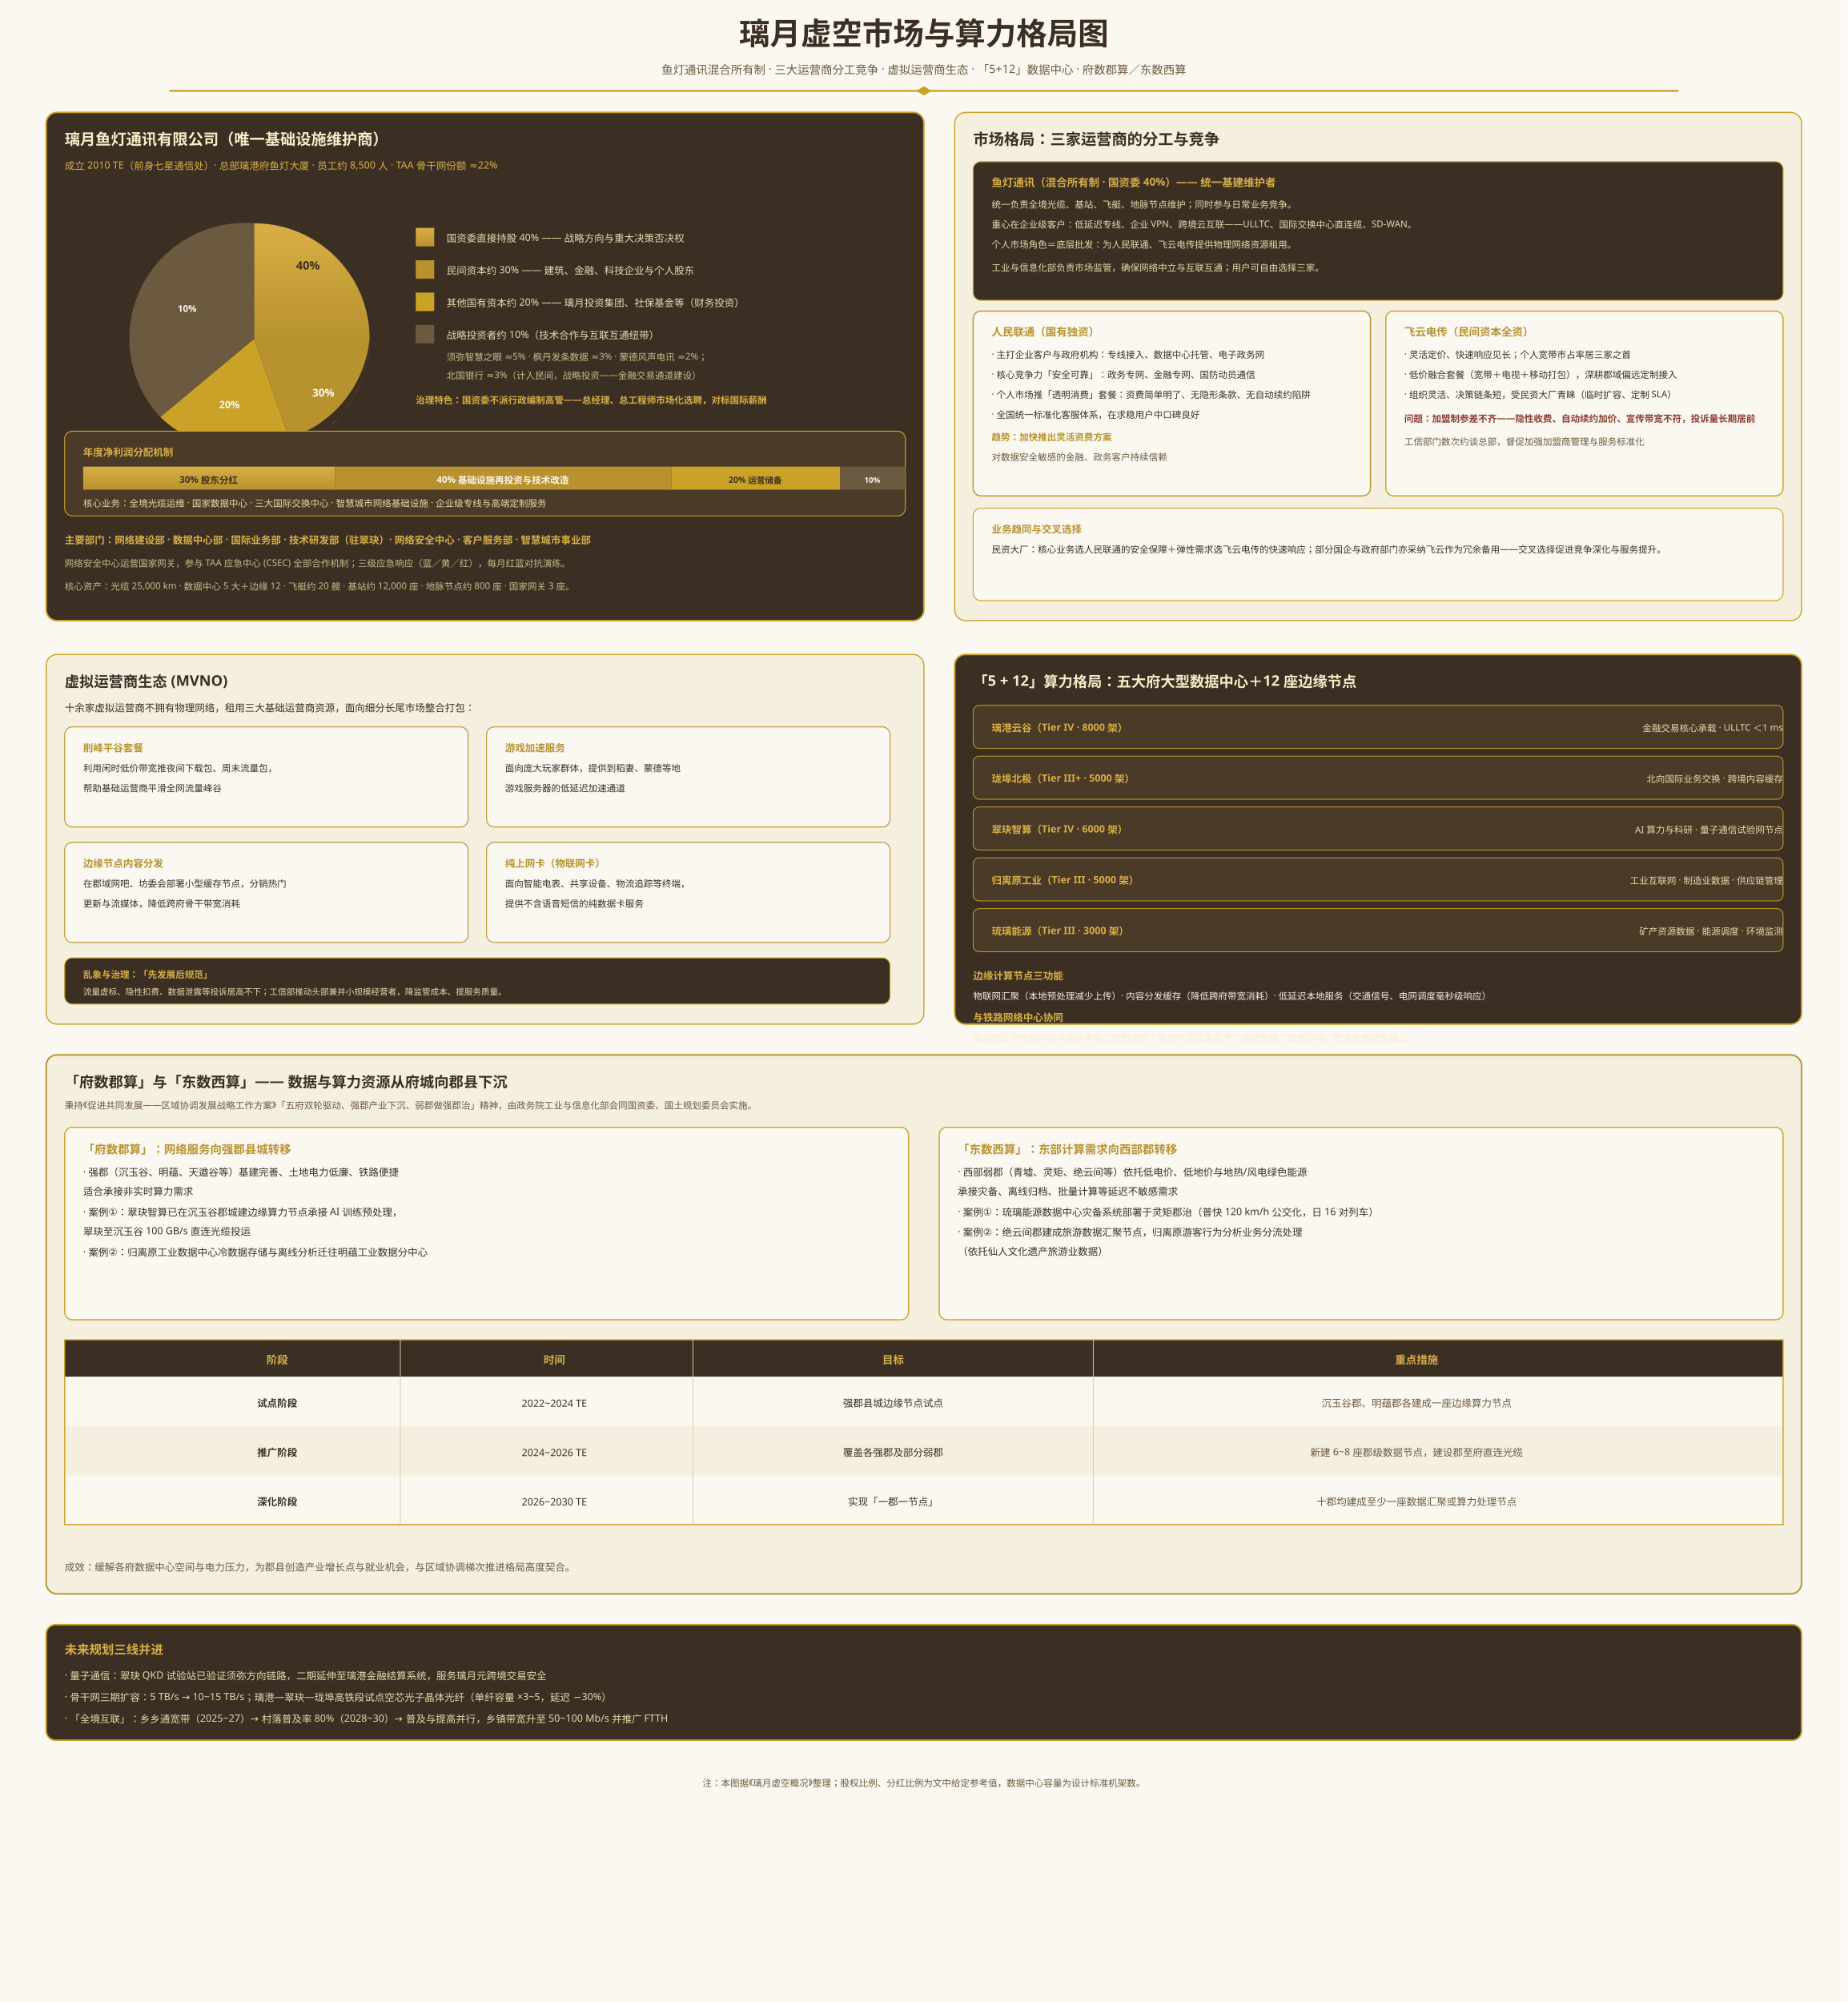
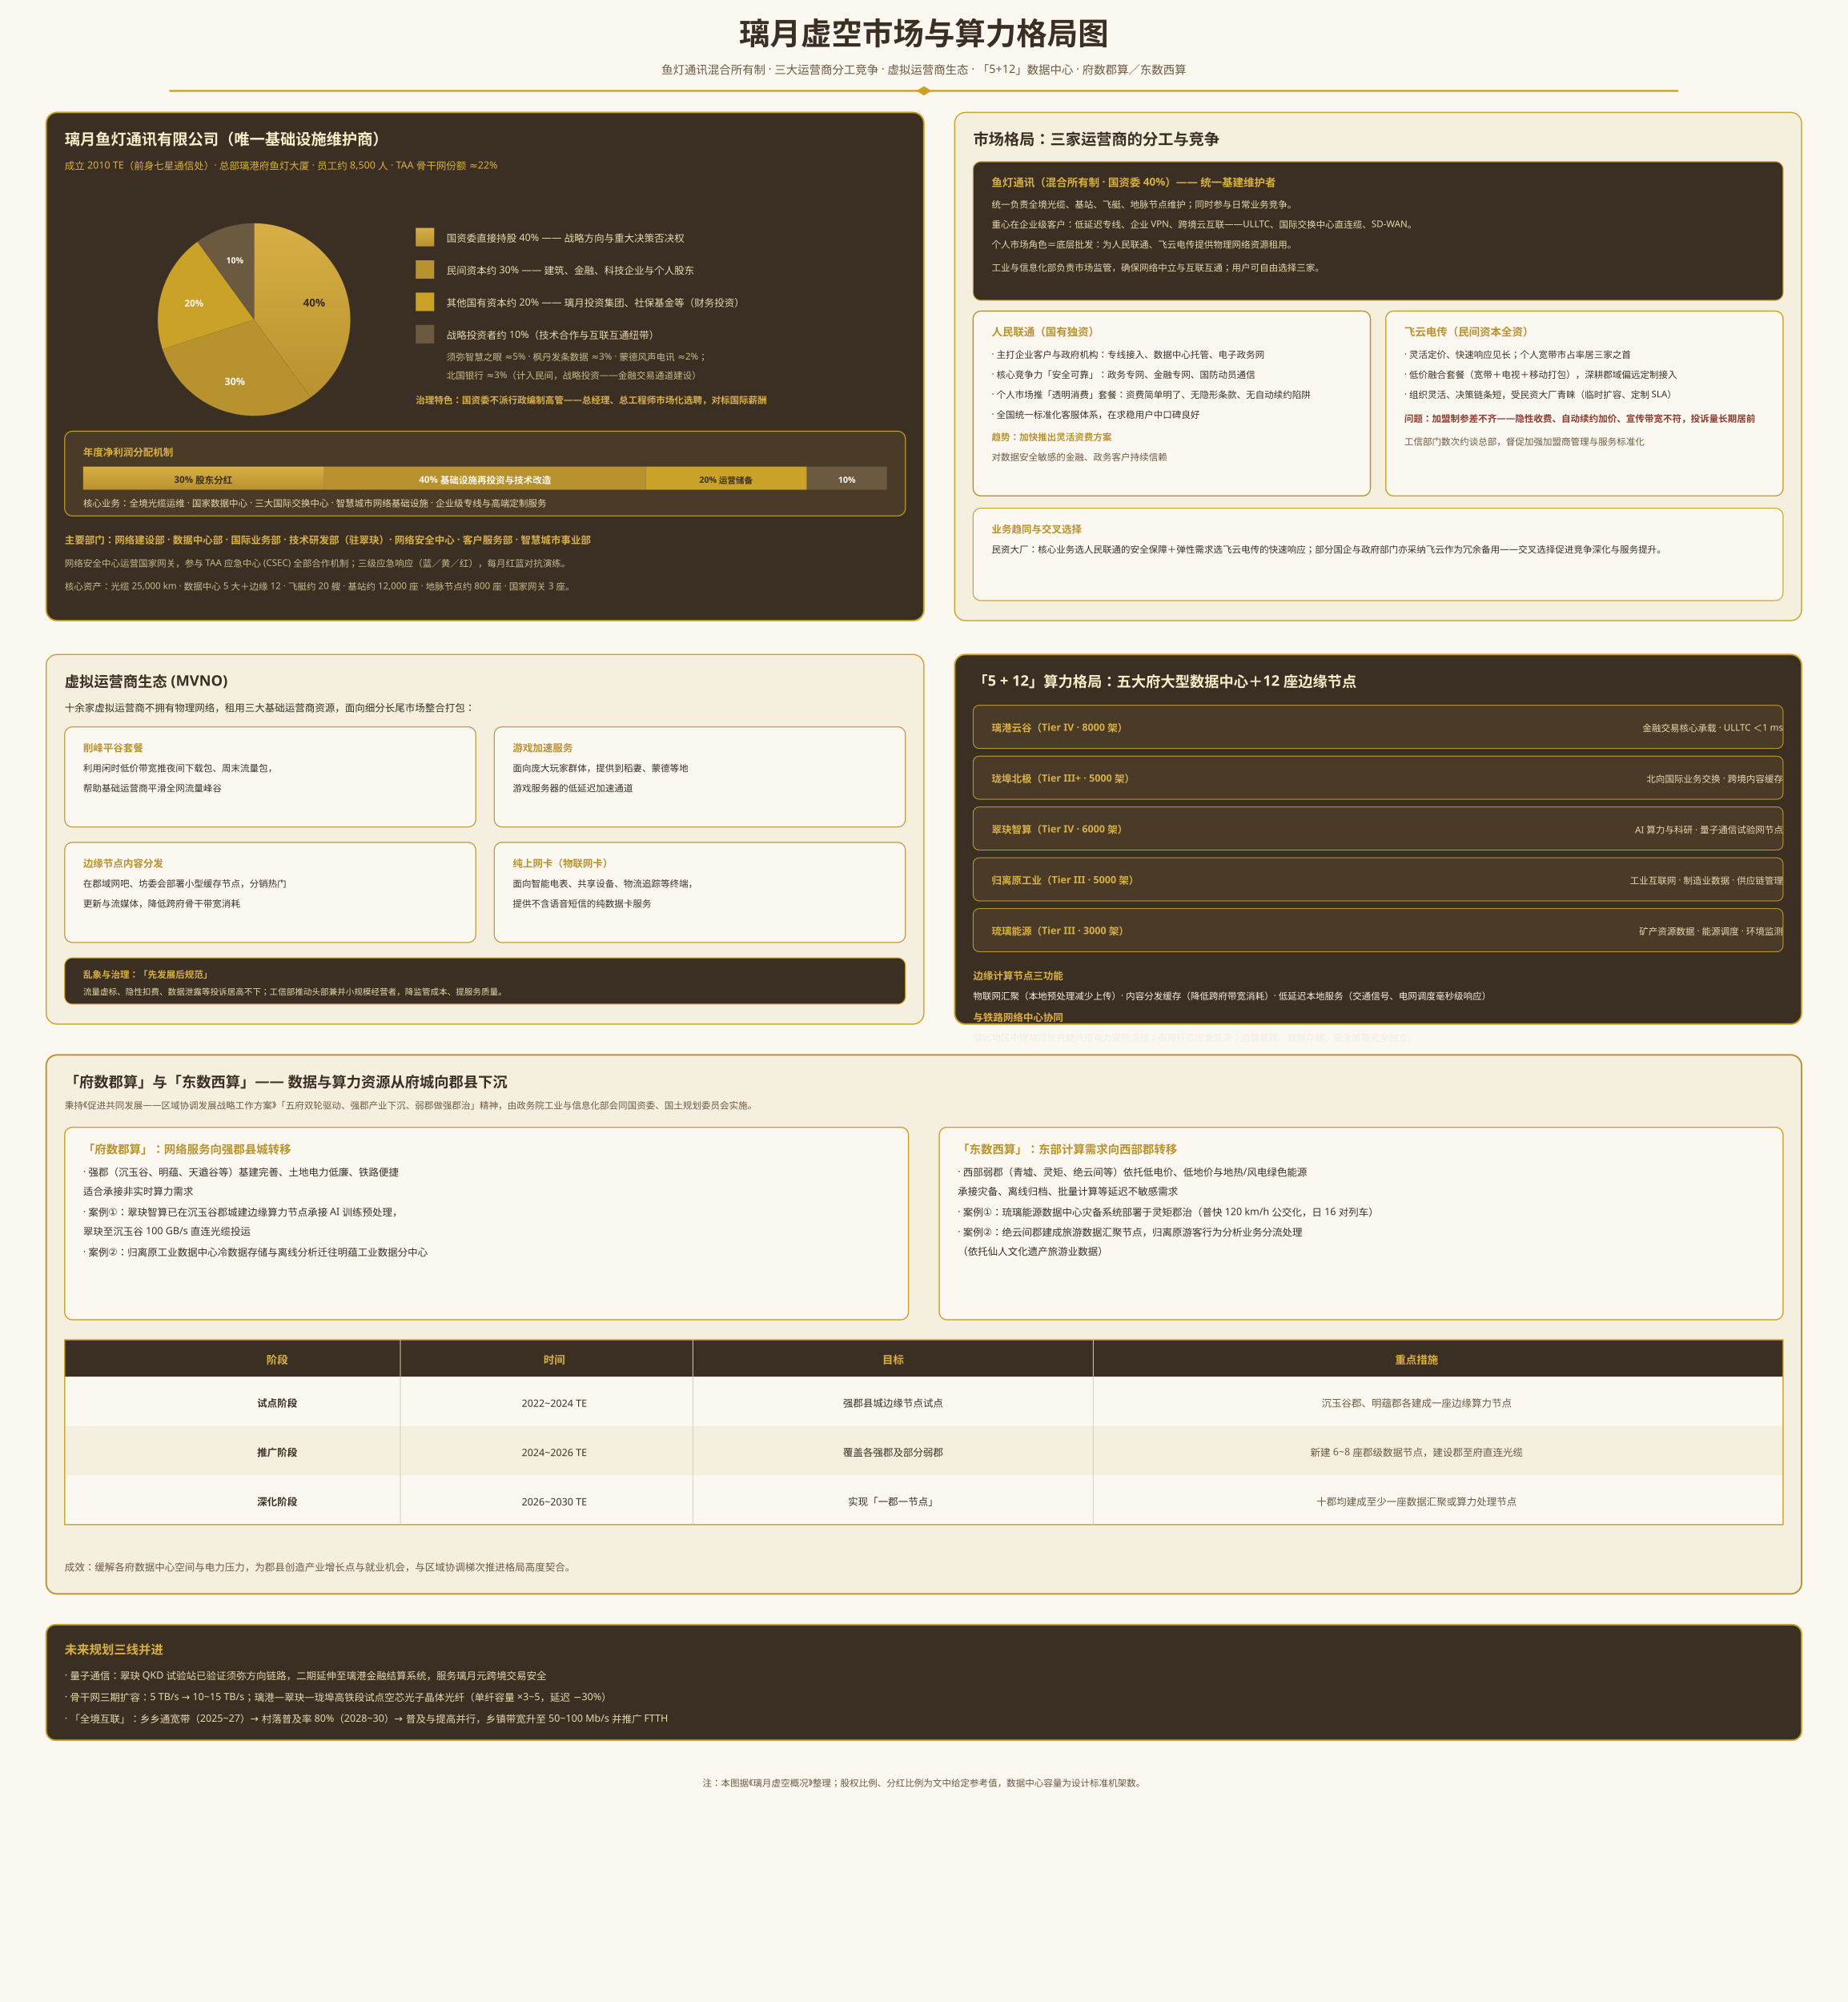
<svg xmlns="http://www.w3.org/2000/svg" viewBox="0 0 2400 2600" font-family="'Microsoft YaHei','PingFang SC','Noto Sans SC',sans-serif">
  <defs>
    <linearGradient id="goldTop" x1="0" y1="0" x2="0" y2="1">
      <stop offset="0" stop-color="#D8AF45" />
      <stop offset="1" stop-color="#B8922F" />
    </linearGradient>
    <marker id="arrow" viewBox="0 0 10 10" refX="9" refY="5" markerWidth="7" markerHeight="7" orient="auto-start-reverse">
      <path d="M 0 1 L 9 5 L 0 9 Z" fill="#B8922F" />
    </marker>
  </defs>
  <rect width="2400" height="2600" fill="#FBF8F2" />
  <text x="1200" y="58" text-anchor="middle" font-size="40" font-weight="700" fill="#3B2F23">璃月虚空市场与算力格局图</text>
  <text x="1200" y="96" text-anchor="middle" font-size="15" fill="#6B5A40">鱼灯通讯混合所有制 · 三大运营商分工竞争 · 虚拟运营商生态 · 「5+12」数据中心 · 府数郡算／东数西算</text>
  <line x1="220" y1="118" x2="2180" y2="118" stroke="#C9A227" stroke-width="2.5" />
  <polygon points="1200,112 1210,118 1200,124 1190,118" fill="#C9A227" />
  <g>
    <rect x="60" y="146" width="1140" height="660" rx="14" fill="#3B2F23" stroke="#C9A227" stroke-width="2" />
    <text x="84" y="188" font-size="20" font-weight="700" fill="#F7EBC8">璃月鱼灯通讯有限公司（唯一基础设施维护商）</text>
    <text x="84" y="220" font-size="13" fill="#D8AF45">成立 2010 TE（前身七星通信处）· 总部璃港府鱼灯大厦 · 员工约 8,500 人 · TAA 骨干网份额 ≈22%</text>
    <g>
-       <circle cx="330" cy="440" r="150" fill="none" stroke="#4A3A28" stroke-width="1" />
-       <path d="M 330 440 L 330 290 A 150 150 0 0 1 480 440 Z" fill="url(#goldTop)" />
-       <path d="M 330 440 L 480 440 A 150 150 0 0 1 375.6 568.9 Z" fill="#B8922F" />
-       <path d="M 330 440 L 375.6 568.9 A 150 150 0 0 1 208.1 541.6 Z" fill="#C9A227" />
-       <path d="M 330 440 L 208.1 541.6 A 150 150 0 0 1 330 290 Z" fill="#6B5A40" />
-       <text x="400" y="350" text-anchor="middle" font-size="15" font-weight="700" fill="#3B2F23">40%</text>
-       <text x="420" y="515" text-anchor="middle" font-size="14" font-weight="700" fill="#FBF8F2">30%</text>
-       <text x="298" y="530" text-anchor="middle" font-size="13" font-weight="700" fill="#FBF8F2">20%</text>
-       <text x="243" y="405" text-anchor="middle" font-size="12" font-weight="700" fill="#FBF8F2">10%</text>
+       <circle cx="330" cy="415" r="125" fill="none" stroke="#4A3A28" stroke-width="1" />
+       <path d="M 330 415 L 330 290 A 125 125 0 0 1 403.5 516.1 Z" fill="url(#goldTop)" />
+       <path d="M 330 415 L 403.5 516.1 A 125 125 0 0 1 211.1 453.6 Z" fill="#B8922F" />
+       <path d="M 330 415 L 211.1 453.6 A 125 125 0 0 1 256.5 313.9 Z" fill="#C9A227" />
+       <path d="M 330 415 L 256.5 313.9 A 125 125 0 0 1 330 290 Z" fill="#6B5A40" />
+       <text x="408" y="398" text-anchor="middle" font-size="14" font-weight="700" fill="#3B2F23">40%</text>
+       <text x="305" y="500" text-anchor="middle" font-size="13" font-weight="700" fill="#FBF8F2">30%</text>
+       <text x="252" y="398" text-anchor="middle" font-size="12" font-weight="700" fill="#FBF8F2">20%</text>
+       <text x="305" y="342" text-anchor="middle" font-size="11" font-weight="700" fill="#FBF8F2">10%</text>
    </g>
    <g font-size="13">
      <rect x="540" y="296" width="24" height="24" fill="url(#goldTop)" />
      <text x="580" y="314" fill="#E8D8AC">国资委直接持股 40% —— 战略方向与重大决策否决权</text>
      <rect x="540" y="338" width="24" height="24" fill="#B8922F" />
      <text x="580" y="356" fill="#E8D8AC">民间资本约 30% —— 建筑、金融、科技企业与个人股东</text>
      <rect x="540" y="380" width="24" height="24" fill="#C9A227" />
      <text x="580" y="398" fill="#E8D8AC">其他国有资本约 20% —— 璃月投资集团、社保基金等（财务投资）</text>
      <rect x="540" y="422" width="24" height="24" fill="#6B5A40" />
      <text x="580" y="440" fill="#E8D8AC">战略投资者约 10%（技术合作与互联互通纽带）</text>
      <text x="580" y="468" font-size="12" fill="#C9B98A">须弥智慧之眼 ≈5% · 枫丹发条数据 ≈3% · 蒙德风声电讯 ≈2%；</text>
      <text x="580" y="492" font-size="12" fill="#C9B98A">北国银行 ≈3%（计入民间，战略投资——金融交易通道建设）</text>
      <text x="540" y="524" font-size="12" font-weight="700" fill="#D8AF45">治理特色：国资委不派行政编制高管——总经理、总工程师市场化选聘，对标国际薪酬</text>
    </g>
    <rect x="84" y="560" width="1092" height="110" rx="10" fill="#4A3A28" stroke="#C9A227" stroke-width="1.2" />
    <text x="108" y="592" font-size="13" font-weight="700" fill="#D8AF45">年度净利润分配机制</text>
-     <rect x="108" y="606" width="327" height="30" fill="url(#goldTop)" />
-     <rect x="435" y="606" width="437" height="30" fill="#B8922F" />
-     <rect x="872" y="606" width="219" height="30" fill="#C9A227" />
-     <rect x="1091" y="606" width="85" height="30" fill="#6B5A40" />
-     <text x="271" y="627" text-anchor="middle" font-size="12" font-weight="700" fill="#3B2F23">30% 股东分红</text>
-     <text x="653" y="627" text-anchor="middle" font-size="12" font-weight="700" fill="#FBF8F2">40% 基础设施再投资与技术改造</text>
-     <text x="981" y="627" text-anchor="middle" font-size="11" font-weight="700" fill="#3B2F23">20% 运营储备</text>
-     <text x="1133" y="627" text-anchor="middle" font-size="10" font-weight="700" fill="#FBF8F2">10%</text>
+     <rect x="108" y="606" width="313" height="30" fill="url(#goldTop)" />
+     <rect x="421" y="606" width="418" height="30" fill="#B8922F" />
+     <rect x="839" y="606" width="209" height="30" fill="#C9A227" />
+     <rect x="1048" y="606" width="104" height="30" fill="#6B5A40" />
+     <text x="264" y="627" text-anchor="middle" font-size="12" font-weight="700" fill="#3B2F23">30% 股东分红</text>
+     <text x="630" y="627" text-anchor="middle" font-size="12" font-weight="700" fill="#FBF8F2">40% 基础设施再投资与技术改造</text>
+     <text x="943" y="627" text-anchor="middle" font-size="11" font-weight="700" fill="#3B2F23">20% 运营储备</text>
+     <text x="1100" y="627" text-anchor="middle" font-size="11" font-weight="700" fill="#FBF8F2">10%</text>
    <text x="108" y="658" font-size="12" fill="#E8D8AC">核心业务：全境光缆运维 · 国家数据中心 · 三大国际交换中心 · 智慧城市网络基础设施 · 企业级专线与高端定制服务</text>
    <text x="84" y="706" font-size="13" font-weight="700" fill="#D8AF45">主要部门：网络建设部 · 数据中心部 · 国际业务部 · 技术研发部（驻翠玦）· 网络安全中心 · 客户服务部 · 智慧城市事业部</text>
    <text x="84" y="736" font-size="12" fill="#C9B98A">网络安全中心运营国家网关，参与 TAA 应急中心 (CSEC) 全部合作机制；三级应急响应（蓝／黄／红），每月红蓝对抗演练。</text>
    <text x="84" y="766" font-size="12" fill="#C9B98A">核心资产：光缆 25,000 km · 数据中心 5 大＋边缘 12 · 飞艇约 20 艘 · 基站约 12,000 座 · 地脉节点约 800 座 · 国家网关 3 座。</text>
  </g>
  <g>
    <rect x="1240" y="146" width="1100" height="660" rx="14" fill="#F5EFE0" stroke="#C9A227" stroke-width="1.5" />
    <text x="1264" y="188" font-size="20" font-weight="700" fill="#3B2F23">市场格局：三家运营商的分工与竞争</text>
    <rect x="1264" y="210" width="1052" height="180" rx="10" fill="#3B2F23" stroke="#C9A227" stroke-width="1.2" />
    <text x="1288" y="242" font-size="14" font-weight="700" fill="#D8AF45">鱼灯通讯（混合所有制 · 国资委 40%）—— 统一基建维护者</text>
    <text x="1288" y="270" font-size="12" fill="#E8D8AC">统一负责全境光缆、基站、飞艇、地脉节点维护；同时参与日常业务竞争。</text>
    <text x="1288" y="296" font-size="12" fill="#E8D8AC">重心在企业级客户：低延迟专线、企业 VPN、跨境云互联——ULLTC、国际交换中心直连缆、SD-WAN。</text>
    <text x="1288" y="322" font-size="12" fill="#E8D8AC">个人市场角色＝底层批发：为人民联通、飞云电传提供物理网络资源租用。</text>
    <text x="1288" y="352" font-size="12" fill="#E8D8AC">工业与信息化部负责市场监管，确保网络中立与互联互通；用户可自由选择三家。</text>
    <rect x="1264" y="404" width="516" height="240" rx="10" fill="#FBF8F2" stroke="#B8922F" stroke-width="1.5" />
    <text x="1288" y="436" font-size="14" font-weight="700" fill="#B8922F">人民联通（国有独资）</text>
    <text x="1288" y="464" font-size="12" fill="#3B2F23">· 主打企业客户与政府机构：专线接入、数据中心托管、电子政务网</text>
    <text x="1288" y="490" font-size="12" fill="#3B2F23">· 核心竞争力「安全可靠」：政务专网、金融专网、国防动员通信</text>
    <text x="1288" y="516" font-size="12" fill="#3B2F23">· 个人市场推「透明消费」套餐：资费简单明了、无隐形条款、无自动续约陷阱</text>
    <text x="1288" y="542" font-size="12" fill="#3B2F23">· 全国统一标准化客服体系，在求稳用户中口碑良好</text>
    <text x="1288" y="572" font-size="12" font-weight="700" fill="#B8922F">趋势：加快推出灵活资费方案</text>
    <text x="1288" y="598" font-size="12" fill="#6B5A40">对数据安全敏感的金融、政务客户持续信赖</text>
    <rect x="1800" y="404" width="516" height="240" rx="10" fill="#FBF8F2" stroke="#C9A227" stroke-width="1.5" />
    <text x="1824" y="436" font-size="14" font-weight="700" fill="#B8922F">飞云电传（民间资本全资）</text>
    <text x="1824" y="464" font-size="12" fill="#3B2F23">· 灵活定价、快速响应见长；个人宽带市占率居三家之首</text>
    <text x="1824" y="490" font-size="12" fill="#3B2F23">· 低价融合套餐（宽带＋电视＋移动打包），深耕郡域偏远定制接入</text>
    <text x="1824" y="516" font-size="12" fill="#3B2F23">· 组织灵活、决策链条短，受民资大厂青睐（临时扩容、定制 SLA）</text>
    <text x="1824" y="548" font-size="12" font-weight="700" fill="#8C3B2E">问题：加盟制参差不齐——隐性收费、自动续约加价、宣传带宽不符，投诉量长期居前</text>
    <text x="1824" y="578" font-size="12" fill="#6B5A40">工信部门数次约谈总部，督促加强加盟商管理与服务标准化</text>
    <rect x="1264" y="660" width="1052" height="120" rx="10" fill="#FBF8F2" stroke="#C9A227" stroke-width="1.2" />
    <text x="1288" y="692" font-size="13" font-weight="700" fill="#B8922F">业务趋同与交叉选择</text>
    <text x="1288" y="718" font-size="12" fill="#3B2F23">民资大厂：核心业务选人民联通的安全保障＋弹性需求选飞云电传的快速响应；部分国企与政府部门亦采纳飞云作为冗余备用——交叉选择促进竞争深化与服务提升。</text>
  </g>
  <g>
    <rect x="60" y="850" width="1140" height="480" rx="14" fill="#F5EFE0" stroke="#C9A227" stroke-width="1.5" />
    <text x="84" y="892" font-size="19" font-weight="700" fill="#3B2F23">虚拟运营商生态 (MVNO)</text>
    <text x="84" y="924" font-size="13" fill="#3B2F23">十余家虚拟运营商不拥有物理网络，租用三大基础运营商资源，面向细分长尾市场整合打包：</text>
-     <rect x="84" y="944" width="524" height="130" rx="10" fill="#FBF8F2" stroke="#B8922F" stroke-width="1.2" />
+     <rect x="84" y="944" width="534" height="130" rx="10" fill="#FBF8F2" stroke="#B8922F" stroke-width="1.2" />
    <text x="108" y="976" font-size="13" font-weight="700" fill="#B8922F">削峰平谷套餐</text>
    <text x="108" y="1002" font-size="12" fill="#3B2F23">利用闲时低价带宽推夜间下载包、周末流量包，</text>
    <text x="108" y="1028" font-size="12" fill="#3B2F23">帮助基础运营商平滑全网流量峰谷</text>
-     <rect x="632" y="944" width="524" height="130" rx="10" fill="#FBF8F2" stroke="#B8922F" stroke-width="1.2" />
-     <text x="656" y="976" font-size="13" font-weight="700" fill="#B8922F">游戏加速服务</text>
-     <text x="656" y="1002" font-size="12" fill="#3B2F23">面向庞大玩家群体，提供到稻妻、蒙德等地</text>
-     <text x="656" y="1028" font-size="12" fill="#3B2F23">游戏服务器的低延迟加速通道</text>
-     <rect x="84" y="1094" width="524" height="130" rx="10" fill="#FBF8F2" stroke="#B8922F" stroke-width="1.2" />
+     <rect x="642" y="944" width="534" height="130" rx="10" fill="#FBF8F2" stroke="#B8922F" stroke-width="1.2" />
+     <text x="666" y="976" font-size="13" font-weight="700" fill="#B8922F">游戏加速服务</text>
+     <text x="666" y="1002" font-size="12" fill="#3B2F23">面向庞大玩家群体，提供到稻妻、蒙德等地</text>
+     <text x="666" y="1028" font-size="12" fill="#3B2F23">游戏服务器的低延迟加速通道</text>
+     <rect x="84" y="1094" width="534" height="130" rx="10" fill="#FBF8F2" stroke="#B8922F" stroke-width="1.2" />
    <text x="108" y="1126" font-size="13" font-weight="700" fill="#B8922F">边缘节点内容分发</text>
    <text x="108" y="1152" font-size="12" fill="#3B2F23">在郡域网吧、坊委会部署小型缓存节点，分销热门</text>
    <text x="108" y="1178" font-size="12" fill="#3B2F23">更新与流媒体，降低跨府骨干带宽消耗</text>
-     <rect x="632" y="1094" width="524" height="130" rx="10" fill="#FBF8F2" stroke="#B8922F" stroke-width="1.2" />
-     <text x="656" y="1126" font-size="13" font-weight="700" fill="#B8922F">纯上网卡（物联网卡）</text>
-     <text x="656" y="1152" font-size="12" fill="#3B2F23">面向智能电表、共享设备、物流追踪等终端，</text>
-     <text x="656" y="1178" font-size="12" fill="#3B2F23">提供不含语音短信的纯数据卡服务</text>
-     <rect x="84" y="1244" width="1072" height="60" rx="10" fill="#3B2F23" stroke="#C9A227" stroke-width="1.2" />
+     <rect x="642" y="1094" width="534" height="130" rx="10" fill="#FBF8F2" stroke="#B8922F" stroke-width="1.2" />
+     <text x="666" y="1126" font-size="13" font-weight="700" fill="#B8922F">纯上网卡（物联网卡）</text>
+     <text x="666" y="1152" font-size="12" fill="#3B2F23">面向智能电表、共享设备、物流追踪等终端，</text>
+     <text x="666" y="1178" font-size="12" fill="#3B2F23">提供不含语音短信的纯数据卡服务</text>
+     <rect x="84" y="1244" width="1092" height="60" rx="10" fill="#3B2F23" stroke="#C9A227" stroke-width="1.2" />
    <text x="108" y="1270" font-size="12" font-weight="700" fill="#D8AF45">乱象与治理：「先发展后规范」</text>
    <text x="108" y="1292" font-size="11" fill="#E8D8AC">流量虚标、隐性扣费、数据泄露等投诉居高不下；工信部推动头部兼并小规模经营者，降监管成本、提服务质量。</text>
  </g>
  <g>
    <rect x="1240" y="850" width="1100" height="480" rx="14" fill="#3B2F23" stroke="#C9A227" stroke-width="2" />
    <text x="1264" y="892" font-size="19" font-weight="700" fill="#F7EBC8">「5 + 12」算力格局：五大府大型数据中心＋12 座边缘节点</text>
    <g font-size="13">
      <rect x="1264" y="916" width="1052" height="56" rx="8" fill="#4A3A28" stroke="#C9A227" stroke-width="1" />
      <text x="1288" y="950" font-weight="700" fill="#D8AF45">璃港云谷（Tier IV · 8000 架）</text>
      <text x="2316" y="950" text-anchor="end" font-size="12" fill="#E8D8AC">金融交易核心承载 · ULLTC ＜1 ms</text>
      <rect x="1264" y="982" width="1052" height="56" rx="8" fill="#4A3A28" stroke="#C9A227" stroke-width="1" />
      <text x="1288" y="1016" font-weight="700" fill="#D8AF45">珑埠北极（Tier III+ · 5000 架）</text>
      <text x="2316" y="1016" text-anchor="end" font-size="12" fill="#E8D8AC">北向国际业务交换 · 跨境内容缓存</text>
      <rect x="1264" y="1048" width="1052" height="56" rx="8" fill="#4A3A28" stroke="#C9A227" stroke-width="1" />
      <text x="1288" y="1082" font-weight="700" fill="#D8AF45">翠玦智算（Tier IV · 6000 架）</text>
      <text x="2316" y="1082" text-anchor="end" font-size="12" fill="#E8D8AC">AI 算力与科研 · 量子通信试验网节点</text>
      <rect x="1264" y="1114" width="1052" height="56" rx="8" fill="#4A3A28" stroke="#C9A227" stroke-width="1" />
      <text x="1288" y="1148" font-weight="700" fill="#D8AF45">归离原工业（Tier III · 5000 架）</text>
      <text x="2316" y="1148" text-anchor="end" font-size="12" fill="#E8D8AC">工业互联网 · 制造业数据 · 供应链管理</text>
      <rect x="1264" y="1180" width="1052" height="56" rx="8" fill="#4A3A28" stroke="#C9A227" stroke-width="1" />
      <text x="1288" y="1214" font-weight="700" fill="#D8AF45">琉璃能源（Tier III · 3000 架）</text>
      <text x="2316" y="1214" text-anchor="end" font-size="12" fill="#E8D8AC">矿产资源数据 · 能源调度 · 环境监测</text>
    </g>
    <text x="1264" y="1272" font-size="13" font-weight="700" fill="#D8AF45">边缘计算节点三功能</text>
    <text x="1264" y="1298" font-size="12" fill="#F3EDDE">物联网汇聚（本地预处理减少上传）· 内容分发缓存（降低跨府带宽消耗）· 低延迟本地服务（交通信号、电网调度毫秒级响应）</text>
    <text x="1264" y="1326" font-size="13" font-weight="700" fill="#D8AF45">与铁路网络中心协同</text>
    <text x="1264" y="1352" font-size="12" fill="#F3EDDE">偏远地区中继站同址共建共用电力安防温控；备用纤芯应急互济；运营管理、数据存储、安全策略完全独立。</text>
  </g>
  <g>
    <rect x="60" y="1370" width="2280" height="700" rx="14" fill="#F5EFE0" stroke="#B8922F" stroke-width="2" />
    <text x="84" y="1412" font-size="19" font-weight="700" fill="#3B2F23">「府数郡算」与「东数西算」—— 数据与算力资源从府城向郡县下沉</text>
    <text x="84" y="1440" font-size="12" fill="#6B5A40">秉持《促进共同发展——区域协调发展战略工作方案》「五府双轮驱动、强郡产业下沉、弱郡做强郡治」精神，由政务院工业与信息化部会同国资委、国土规划委员会实施。</text>
    <rect x="84" y="1464" width="1096" height="250" rx="10" fill="#FBF8F2" stroke="#C9A227" stroke-width="1.5" />
    <text x="108" y="1498" font-size="15" font-weight="700" fill="#B8922F">「府数郡算」：网络服务向强郡县城转移</text>
    <text x="108" y="1526" font-size="13" fill="#3B2F23">· 强郡（沉玉谷、明蕴、天遒谷等）基建完善、土地电力低廉、铁路便捷</text>
    <text x="108" y="1552" font-size="13" fill="#3B2F23">　适合承接非实时算力需求</text>
    <text x="108" y="1578" font-size="13" fill="#3B2F23">· 案例①：翠玦智算已在沉玉谷郡城建边缘算力节点承接 AI 训练预处理，</text>
    <text x="108" y="1604" font-size="13" fill="#3B2F23">　翠玦至沉玉谷 100 GB/s 直连光缆投运</text>
    <text x="108" y="1630" font-size="13" fill="#3B2F23">· 案例②：归离原工业数据中心冷数据存储与离线分析迁往明蕴工业数据分中心</text>
    <rect x="1220" y="1464" width="1096" height="250" rx="10" fill="#FBF8F2" stroke="#C9A227" stroke-width="1.5" />
    <text x="1244" y="1498" font-size="15" font-weight="700" fill="#B8922F">「东数西算」：东部计算需求向西部郡转移</text>
    <text x="1244" y="1526" font-size="13" fill="#3B2F23">· 西部弱郡（青墟、灵矩、绝云间等）依托低电价、低地价与地热/风电绿色能源</text>
    <text x="1244" y="1552" font-size="13" fill="#3B2F23">　承接灾备、离线归档、批量计算等延迟不敏感需求</text>
    <text x="1244" y="1578" font-size="13" fill="#3B2F23">· 案例①：琉璃能源数据中心灾备系统部署于灵矩郡治（普快 120 km/h 公交化，日 16 对列车）</text>
    <text x="1244" y="1604" font-size="13" fill="#3B2F23">· 案例②：绝云间郡建成旅游数据汇聚节点，归离原游客行为分析业务分流处理</text>
    <text x="1244" y="1630" font-size="13" fill="#3B2F23">　（依托仙人文化遗产旅游业数据）</text>
    <rect x="84" y="1740" width="2232" height="48" fill="#3B2F23" />
    <text x="360" y="1771" text-anchor="middle" font-size="14" font-weight="700" fill="#D8AF45">阶段</text>
    <text x="720" y="1771" text-anchor="middle" font-size="14" font-weight="700" fill="#D8AF45">时间</text>
    <text x="1160" y="1771" text-anchor="middle" font-size="14" font-weight="700" fill="#D8AF45">目标</text>
    <text x="1840" y="1771" text-anchor="middle" font-size="14" font-weight="700" fill="#D8AF45">重点措施</text>
    <rect x="84" y="1788" width="2232" height="64" fill="#FBF8F2" />
    <text x="360" y="1827" text-anchor="middle" font-size="13" font-weight="700" fill="#3B2F23">试点阶段</text>
    <text x="720" y="1827" text-anchor="middle" font-size="13" fill="#3B2F23">2022~2024 TE</text>
    <text x="1160" y="1827" text-anchor="middle" font-size="13" fill="#3B2F23">强郡县城边缘节点试点</text>
    <text x="1840" y="1827" text-anchor="middle" font-size="13" fill="#6B5A40">沉玉谷郡、明蕴郡各建成一座边缘算力节点</text>
    <rect x="84" y="1852" width="2232" height="64" fill="#F5EFE0" />
    <text x="360" y="1891" text-anchor="middle" font-size="13" font-weight="700" fill="#3B2F23">推广阶段</text>
    <text x="720" y="1891" text-anchor="middle" font-size="13" fill="#3B2F23">2024~2026 TE</text>
    <text x="1160" y="1891" text-anchor="middle" font-size="13" fill="#3B2F23">覆盖各强郡及部分弱郡</text>
    <text x="1840" y="1891" text-anchor="middle" font-size="13" fill="#6B5A40">新建 6~8 座郡级数据节点，建设郡至府直连光缆</text>
    <rect x="84" y="1916" width="2232" height="64" fill="#FBF8F2" />
    <text x="360" y="1955" text-anchor="middle" font-size="13" font-weight="700" fill="#3B2F23">深化阶段</text>
    <text x="720" y="1955" text-anchor="middle" font-size="13" fill="#3B2F23">2026~2030 TE</text>
    <text x="1160" y="1955" text-anchor="middle" font-size="13" fill="#3B2F23">实现「一郡一节点」</text>
    <text x="1840" y="1955" text-anchor="middle" font-size="13" fill="#6B5A40">十郡均建成至少一座数据汇聚或算力处理节点</text>
    <rect x="84" y="1740" width="2232" height="240" fill="none" stroke="#C9A227" stroke-width="1.5" />
    <line x1="520" y1="1740" x2="520" y2="1980" stroke="#D8CCAE" stroke-width="1" />
    <line x1="900" y1="1740" x2="900" y2="1980" stroke="#D8CCAE" stroke-width="1" />
    <line x1="1420" y1="1740" x2="1420" y2="1980" stroke="#D8CCAE" stroke-width="1" />
    <text x="84" y="2040" font-size="13" fill="#6B5A40">成效：缓解各府数据中心空间与电力压力，为郡县创造产业增长点与就业机会，与区域协调梯次推进格局高度契合。</text>
  </g>
  <g>
    <rect x="60" y="2110" width="2280" height="150" rx="12" fill="#3B2F23" stroke="#C9A227" stroke-width="2" />
    <text x="84" y="2148" font-size="16" font-weight="700" fill="#D8AF45">未来规划三线并进</text>
    <text x="84" y="2180" font-size="13" fill="#E8D8AC">· 量子通信：翠玦 QKD 试验站已验证须弥方向链路，二期延伸至璃港金融结算系统，服务璃月元跨境交易安全</text>
    <text x="84" y="2208" font-size="13" fill="#E8D8AC">· 骨干网三期扩容：5 TB/s → 10~15 TB/s；璃港—翠玦—珑埠高铁段试点空芯光子晶体光纤（单纤容量 ×3~5，延迟 −30%）</text>
    <text x="84" y="2236" font-size="13" fill="#E8D8AC">· 「全境互联」：乡乡通宽带（2025~27）→ 村落普及率 80%（2028~30）→ 普及与提高并行，乡镇带宽升至 50~100 Mb/s 并推广 FTTH</text>
  </g>
  <text x="1200" y="2320" text-anchor="middle" font-size="12" fill="#6B5A40">注：本图据《璃月虚空概况》整理；股权比例、分红比例为文中给定参考值，数据中心容量为设计标准机架数。</text>
</svg>
